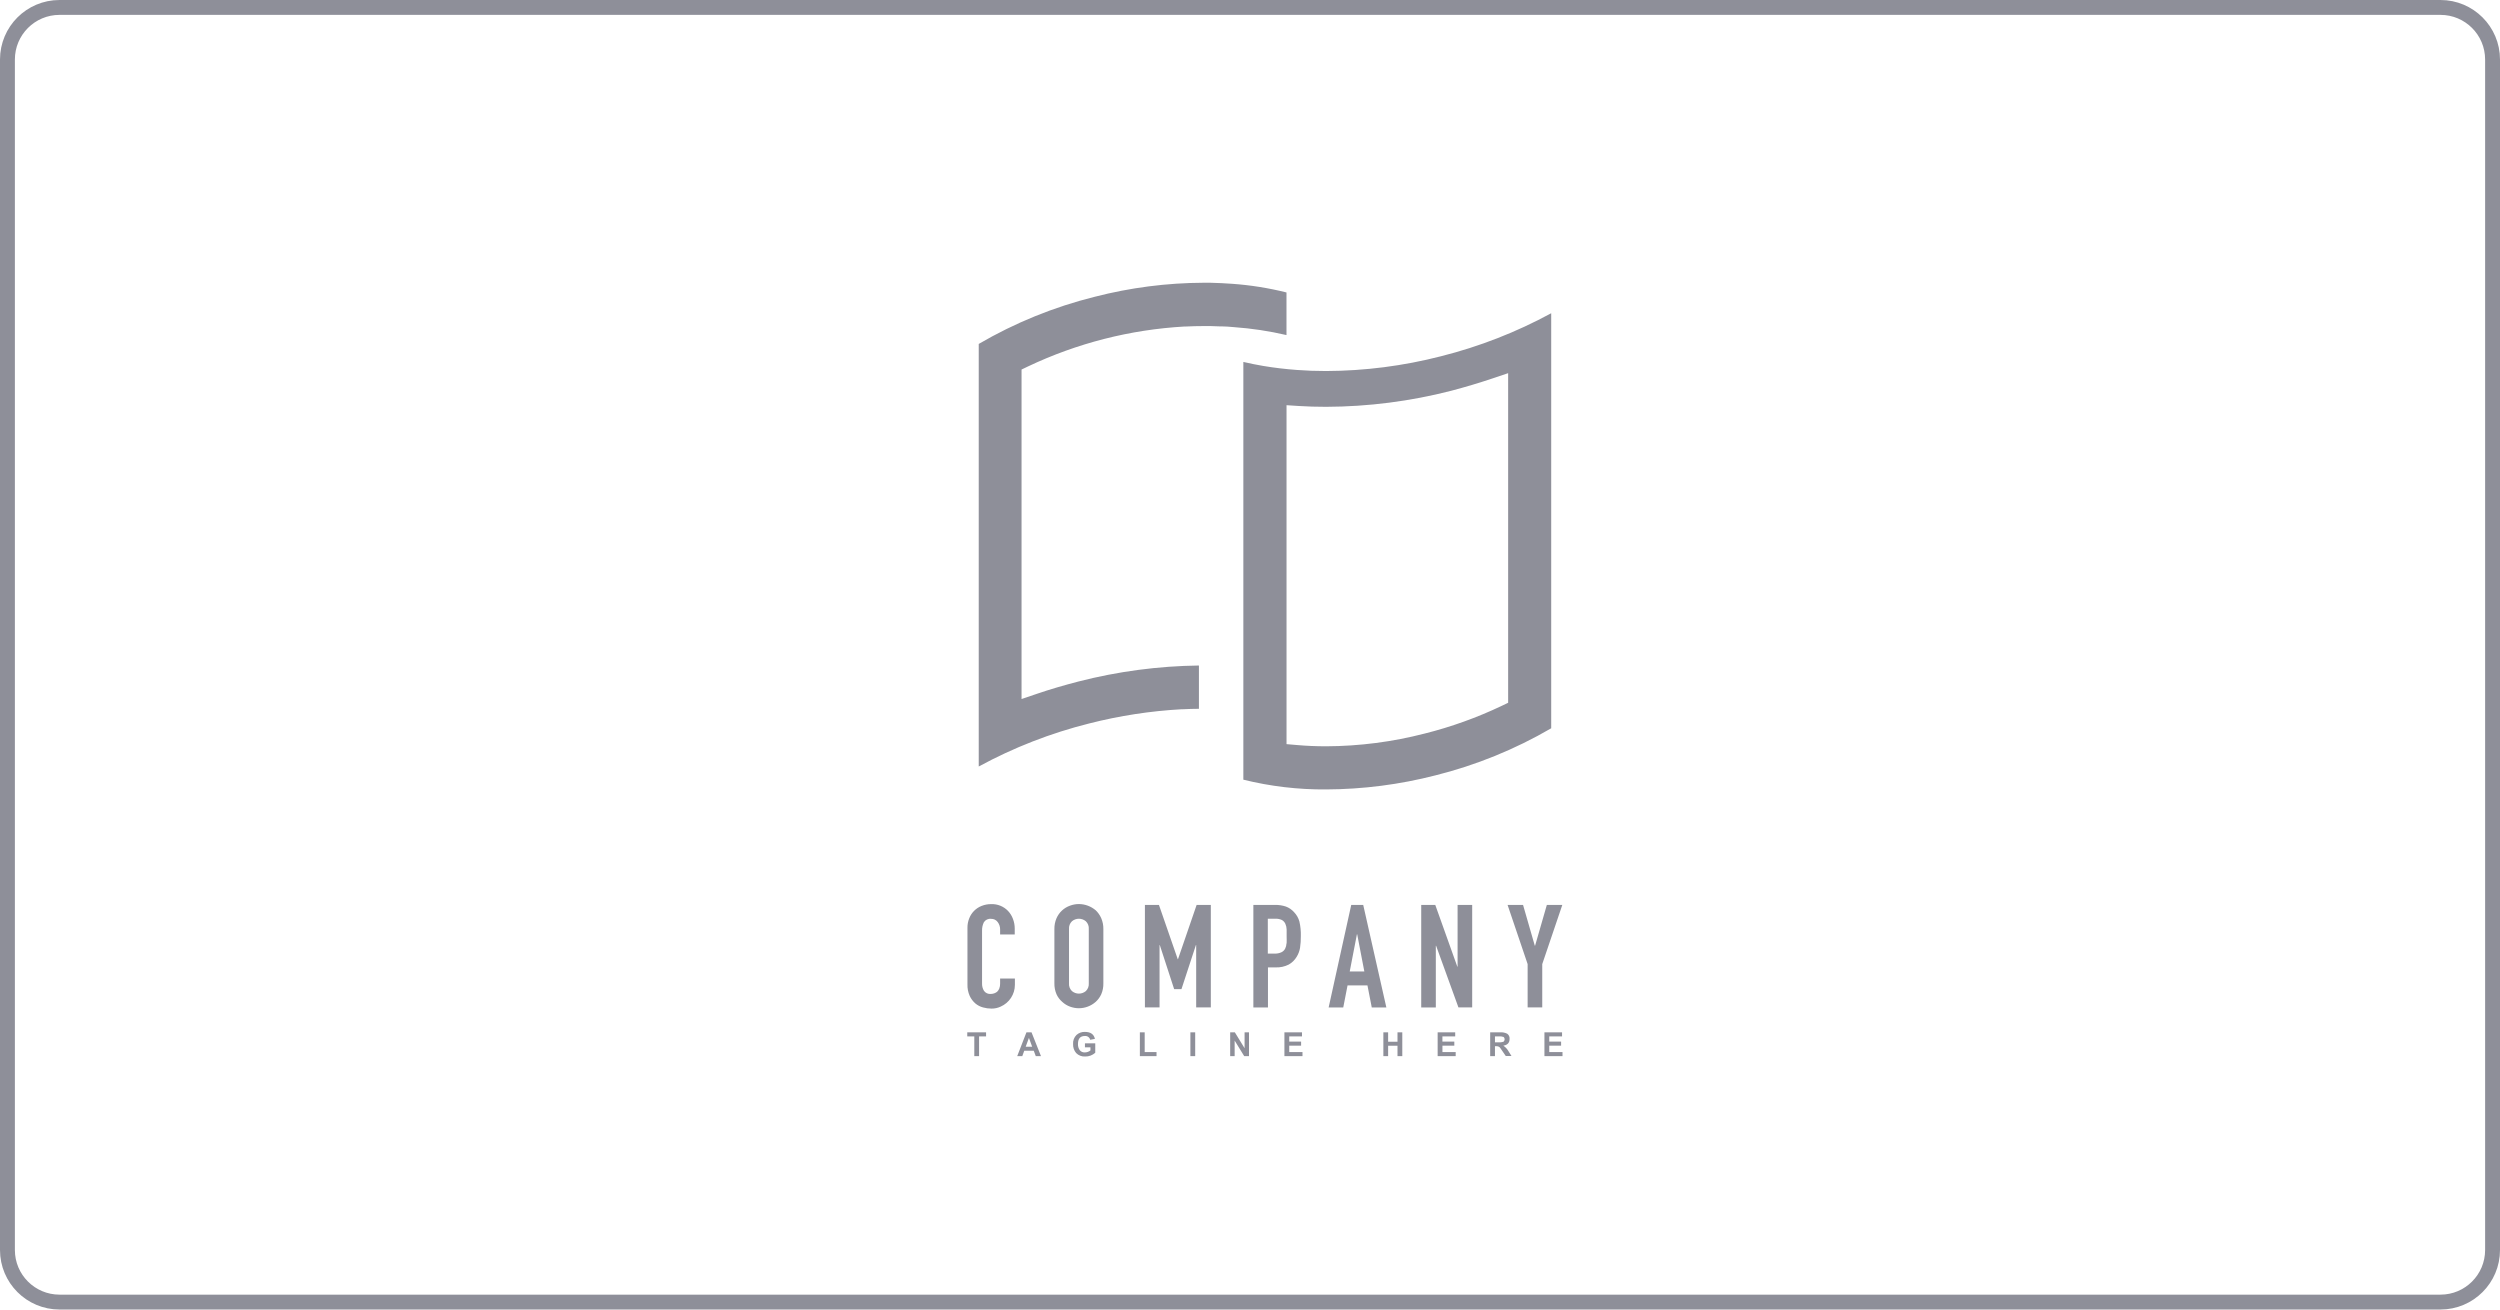
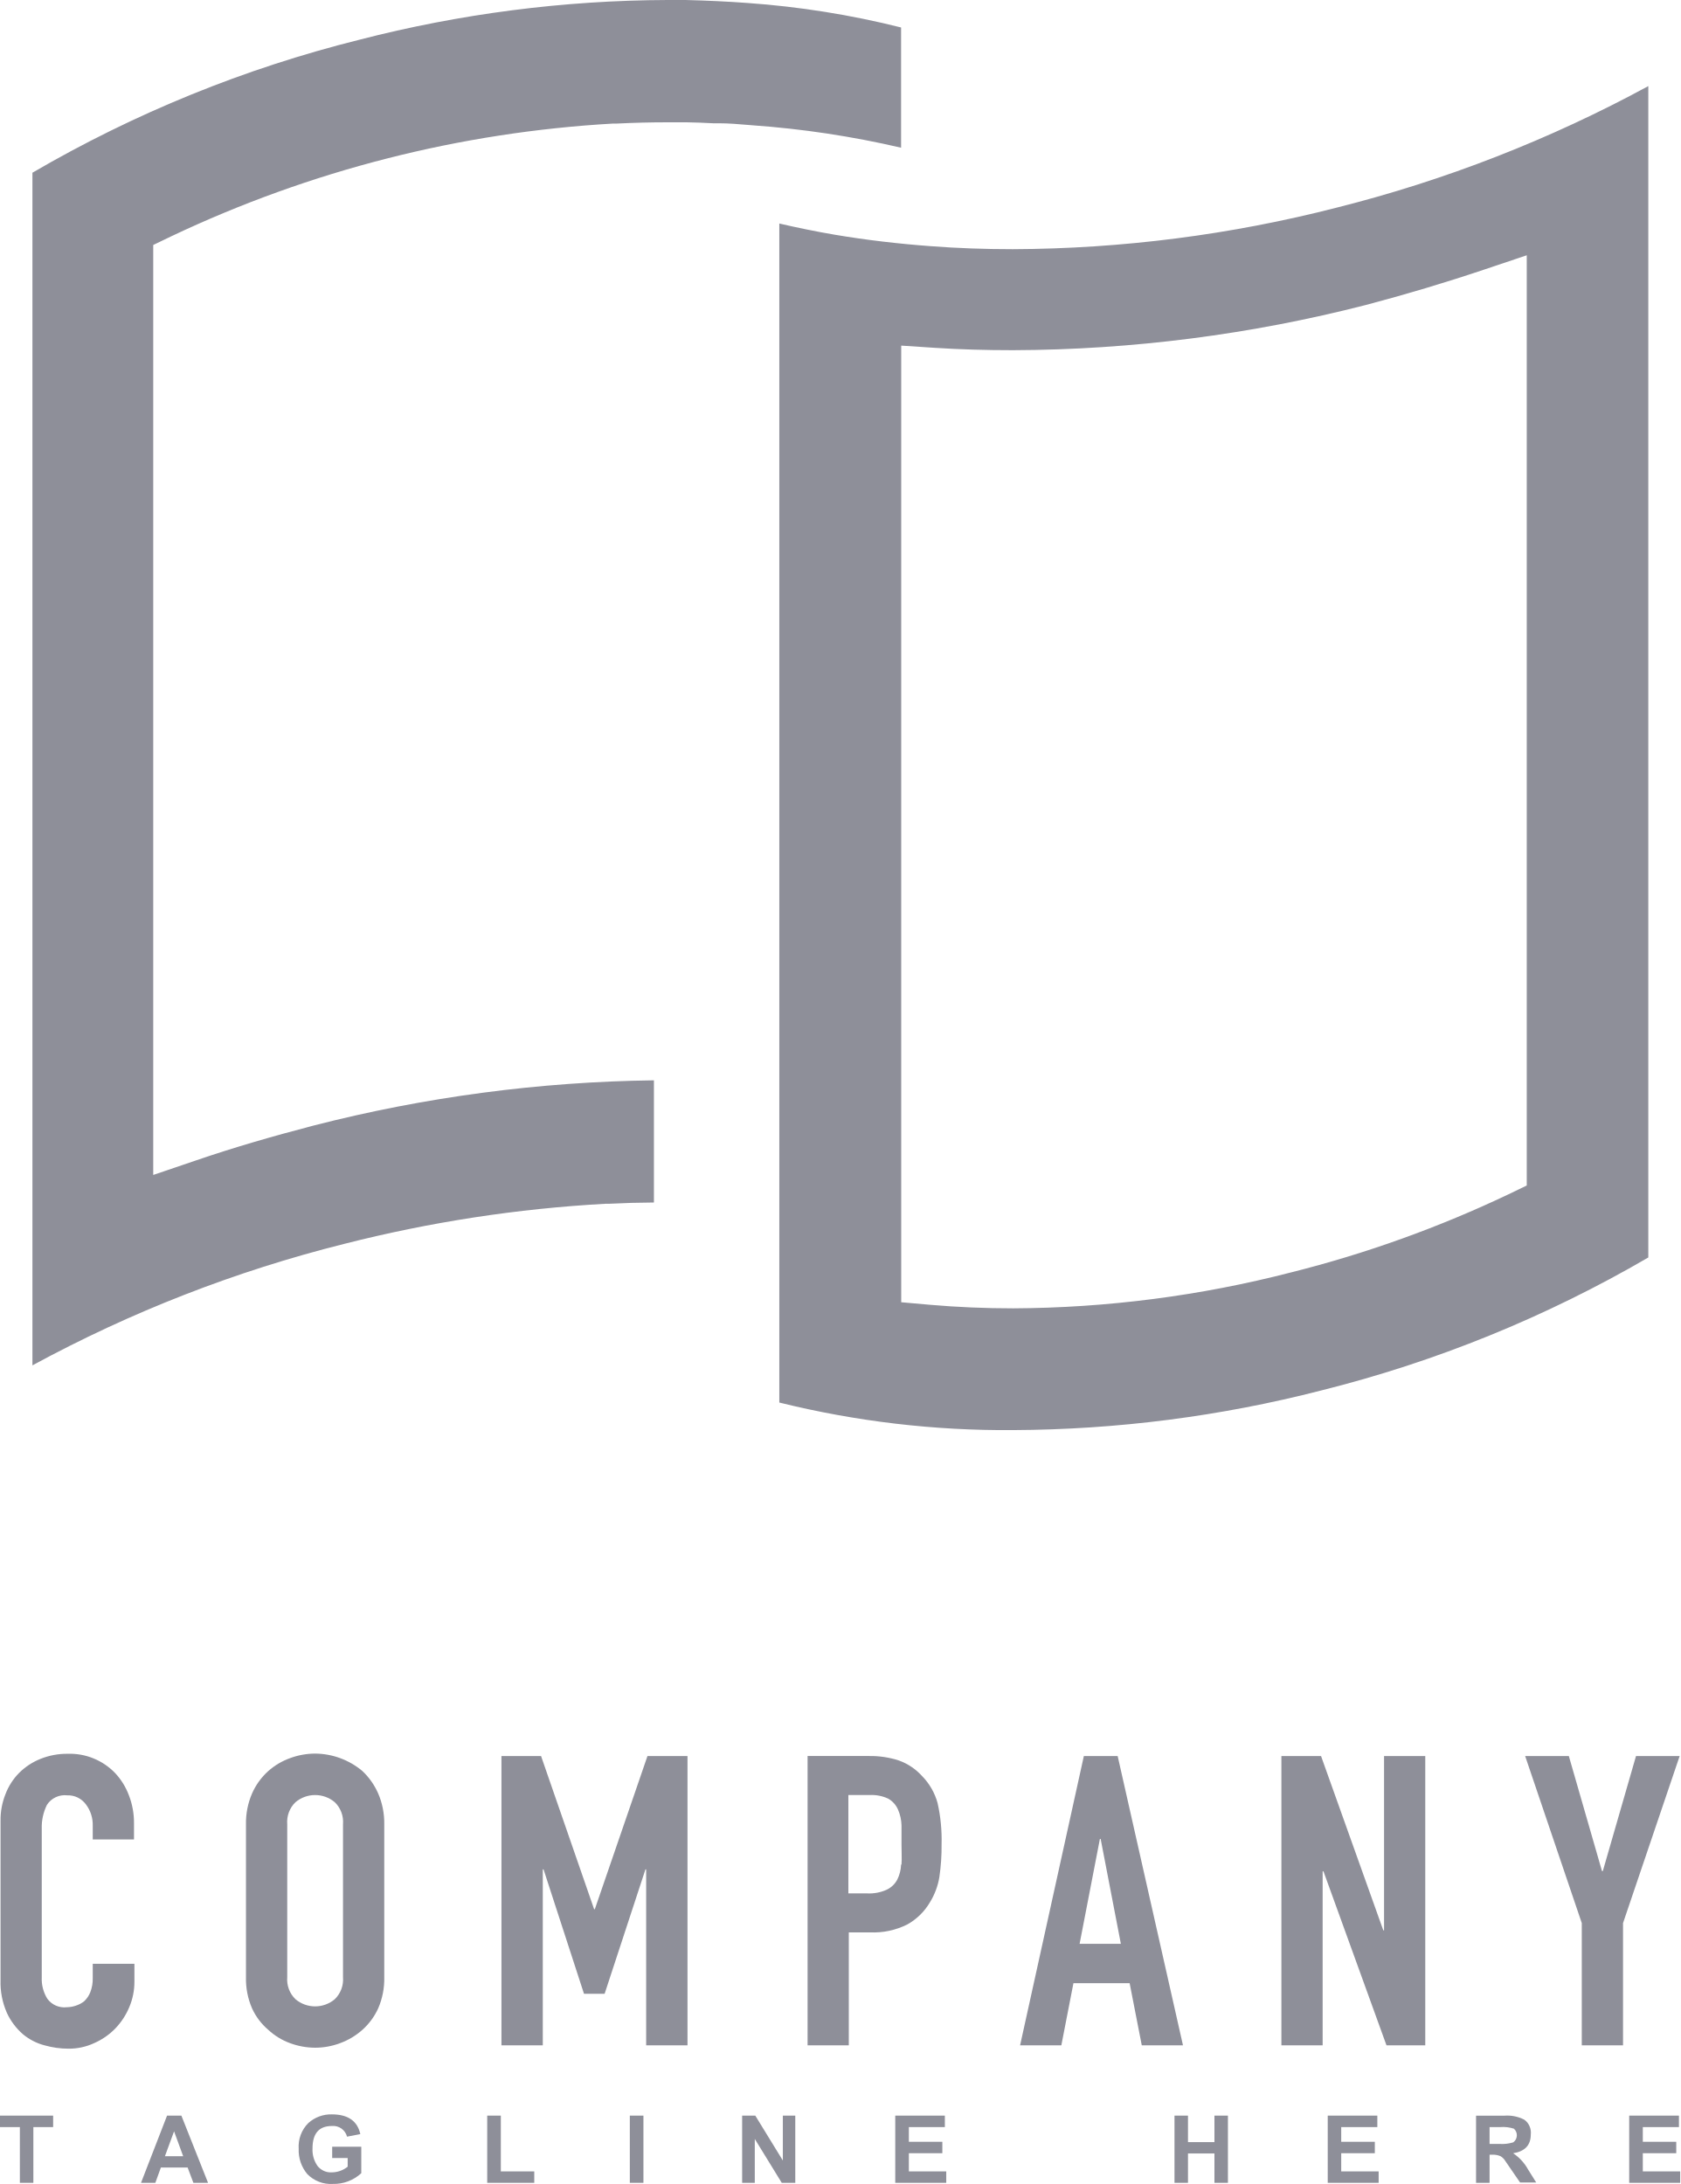
- <svg xmlns="http://www.w3.org/2000/svg" width="168" height="88" fill="none">
-   <rect width="167" height="87" x=".5" y=".5" stroke="#8E8F99" rx="3.5" />
-   <path fill="#8E8F99" fill-rule="evenodd" d="M82.114 21.934h-.137a17.43 17.43 0 0 0-.63-.022h-.455c-.397 0-.802.01-1.204.03a.628.628 0 0 0-.091 0 28.276 28.276 0 0 0-10.516 2.683l-.433.208v22.142l1.012-.344c.888-.305 1.834-.58 2.813-.834a34.329 34.329 0 0 1 8.095-1.075v2.909a23.25 23.25 0 0 0-1.065.03h-.084a32.36 32.36 0 0 0-6.228.956 31.635 31.635 0 0 0-7.42 2.892V23.112a29.728 29.728 0 0 1 7.785-3.166A29.793 29.793 0 0 1 80.892 19h.427c.511.013 1.01.036 1.478.071 1.233.087 2.456.282 3.655.582v2.864a22.638 22.638 0 0 0-3.541-.534l-.073-.006a8.726 8.726 0 0 0-.724-.043Zm5.039 2.927c.635.049 1.292.072 1.958.072a31.468 31.468 0 0 0 7.713-.99 31.767 31.767 0 0 0 7.417-2.893v27.89a29.809 29.809 0 0 1-7.786 3.166 29.943 29.943 0 0 1-7.337.944 22.405 22.405 0 0 1-5.565-.656V24.322c.43.1.873.191 1.323.267.739.125 1.518.216 2.277.272Zm14.194.216-1.012.341a44.2 44.2 0 0 1-2.813.842 34.263 34.263 0 0 1-8.406 1.078c-.66 0-1.267-.018-1.854-.056l-.807-.053v22.777l.693.06c.642.057 1.305.085 1.973.085a26.884 26.884 0 0 0 6.62-.857 27.746 27.746 0 0 0 5.173-1.86l.433-.208V25.078Z" clip-rule="evenodd" />
-   <path fill="#8E8F99" d="M67.737 61.212a1.491 1.491 0 0 0-1.126-.455 1.672 1.672 0 0 0-.65.122 1.464 1.464 0 0 0-.832.842c-.08.2-.119.413-.116.628v3.794c-.01.267.042.533.149.778.09.195.219.368.38.509.151.127.329.22.52.27.185.051.376.078.567.078.211.002.42-.043.612-.132a1.6 1.6 0 0 0 .96-1.465v-.424h-.993v.338a.88.88 0 0 1-.058.338.608.608 0 0 1-.144.214.697.697 0 0 1-.415.145.503.503 0 0 1-.465-.204.898.898 0 0 1-.132-.508v-3.538c-.006-.196.036-.39.122-.567a.507.507 0 0 1 .485-.229.527.527 0 0 1 .443.214.806.806 0 0 1 .164.509v.328h.982v-.387a1.79 1.79 0 0 0-.121-.664 1.56 1.56 0 0 0-.332-.534Zm5.892-.042a1.765 1.765 0 0 0-1.128-.418c-.202 0-.403.037-.592.107A1.56 1.56 0 0 0 71 61.7c-.1.231-.15.482-.145.735v3.638c-.006.256.043.51.145.746.09.195.22.369.384.508.152.14.33.25.524.32.19.07.39.106.592.107a1.714 1.714 0 0 0 1.128-.427c.158-.142.285-.315.374-.508.102-.235.151-.49.144-.746v-3.639a1.77 1.77 0 0 0-.144-.734 1.641 1.641 0 0 0-.374-.532Zm-.463 4.904a.656.656 0 0 1-.197.527.727.727 0 0 1-.934 0 .65.65 0 0 1-.197-.527v-3.639a.653.653 0 0 1 .197-.526.726.726 0 0 1 .934 0 .652.652 0 0 1 .197.526v3.64Zm8.201 1.626v-6.89h-.953l-1.253 3.647h-.017l-1.263-3.646h-.943v6.888h.984v-4.19h.017l.964 2.962h.491l.971-2.962h.018v4.19h.984Zm5.591-6.406c-.151-.17-.343-.3-.556-.377a2.184 2.184 0 0 0-.714-.107h-1.462v6.89h.981v-2.691h.506a1.8 1.8 0 0 0 .886-.188 1.43 1.43 0 0 0 .539-.527c.113-.183.19-.387.225-.6a4.9 4.9 0 0 0 .053-.783c.01-.33-.023-.662-.096-.984a1.466 1.466 0 0 0-.362-.633Zm-.506 2.1a.867.867 0 0 1-.091.359.552.552 0 0 1-.253.241 1.006 1.006 0 0 1-.463.087h-.448v-2.342h.506a.942.942 0 0 1 .443.086.556.556 0 0 1 .23.254 1 1 0 0 1 .086.384v.458c0 .16.01.326 0 .473h-.01Zm5.156-2.584h-.805l-1.518 6.89h.982l.288-1.48h1.338l.289 1.48h.981l-1.555-6.89Zm-.906 4.471.483-2.497h.018l.48 2.497h-.981Zm7.248-.321h-.018l-1.482-4.15h-.944v6.89h.981v-4.143h.02l1.5 4.142h.924v-6.888h-.981v4.15Zm5.998-4.15-.79 2.74h-.02l-.789-2.74h-1.04l1.348 3.978v2.911h.982v-2.911l1.348-3.977h-1.039ZM65 69.644h.473v1.328h.321v-1.328h.47v-.272H65v.272Zm3.977-.272-.62 1.6h.341l.132-.364h.638l.136.364h.35l-.636-1.6h-.341Zm-.05.967.217-.593.217.593h-.435Zm3.981.043h.37v.206a.613.613 0 0 1-.38.135.404.404 0 0 1-.34-.153.67.67 0 0 1-.118-.417c0-.356.154-.534.46-.534a.337.337 0 0 1 .362.255l.316-.061c-.068-.313-.293-.47-.678-.47a.804.804 0 0 0-.559.205.78.78 0 0 0-.23.615.872.872 0 0 0 .205.6.776.776 0 0 0 .607.234.96.96 0 0 0 .678-.254v-.63h-.693v.27Zm4.015-1.01h-.324v1.6h1.12V70.7h-.796v-1.328Zm3.394 0h-.323v1.6h.323v-1.6Zm3.319 1.068-.655-1.068h-.313v1.6h.3v-1.045l.643 1.045h.322v-1.6h-.297v1.069Zm3.001-.173h.797v-.272h-.797v-.35h.857v-.273h-1.181v1.6h1.214V70.7h-.89v-.433Zm7.275-.264h-.63v-.63h-.32v1.599h.32v-.7h.63v.7h.322v-1.6h-.322v.631Zm3.018.264h.8v-.272h-.8v-.35h.86v-.273h-1.18v1.6h1.212V70.7h-.89v-.433Zm4.093.001c.279-.044.42-.191.42-.445a.38.38 0 0 0-.157-.356.903.903 0 0 0-.468-.094h-.678v1.599h.322v-.669h.063a.433.433 0 0 1 .2.036.336.336 0 0 1 .114.117l.349.508h.384l-.195-.312a1.11 1.11 0 0 0-.354-.384Zm-.324-.222h-.237v-.401h.253a.838.838 0 0 1 .326.038.212.212 0 0 1 .046.255.213.213 0 0 1-.061.07.915.915 0 0 1-.327.038Zm3.411.221h.796v-.272h-.796v-.35h.86v-.273h-1.184v1.6H105V70.7h-.89v-.433Z" />
+ <svg xmlns="http://www.w3.org/2000/svg" width="40" height="52" viewBox="0 0 40 52" fill="none">
+   <path fill-rule="evenodd" clip-rule="evenodd" d="M17.114 2.935H16.977C16.767 2.922 16.557 2.917 16.347 2.912H16.347H16.327H15.892C15.495 2.912 15.09 2.922 14.688 2.942C14.657 2.94 14.627 2.94 14.597 2.942C10.952 3.149 7.382 4.06 4.08 5.625L3.648 5.833V27.975L4.66 27.631C5.548 27.326 6.494 27.052 7.473 26.797C10.119 26.118 12.837 25.757 15.568 25.722V28.631C15.206 28.633 14.855 28.643 14.503 28.661H14.419C12.318 28.776 10.232 29.097 8.191 29.617C5.607 30.264 3.114 31.236 0.772 32.509V4.112C3.205 2.693 5.825 1.627 8.556 0.946C10.953 0.327 13.417 0.009 15.892 0H16.319C16.83 0.013 17.329 0.036 17.797 0.071C19.03 0.158 20.253 0.353 21.452 0.654V3.517C20.287 3.246 19.103 3.067 17.91 2.983C17.886 2.981 17.862 2.979 17.838 2.977C17.591 2.956 17.344 2.935 17.114 2.935ZM22.153 5.861C22.788 5.91 23.445 5.933 24.111 5.933C26.712 5.923 29.303 5.591 31.824 4.943C34.407 4.294 36.899 3.322 39.241 2.05V29.94C36.807 31.358 34.185 32.424 31.455 33.106C29.057 33.723 26.593 34.039 24.118 34.05C22.243 34.065 20.374 33.844 18.553 33.394V5.322C18.983 5.421 19.426 5.513 19.876 5.589C20.615 5.714 21.394 5.805 22.153 5.861ZM36.347 6.078L35.335 6.418C34.404 6.731 33.466 7.011 32.522 7.26C29.775 7.966 26.951 8.328 24.116 8.338C23.456 8.338 22.849 8.32 22.262 8.282L21.455 8.229V28.318V31.006L22.148 31.067C22.79 31.123 23.453 31.151 24.121 31.151C26.354 31.141 28.578 30.853 30.741 30.294C32.522 29.847 34.255 29.224 35.914 28.435L36.347 28.226V6.078Z" fill="#8E8F99" />
+   <path d="M2.737 42.212C2.592 42.062 2.416 41.943 2.222 41.865C2.028 41.786 1.82 41.75 1.611 41.757C1.389 41.754 1.168 41.796 0.961 41.879C0.772 41.955 0.6 42.068 0.455 42.212C0.312 42.357 0.201 42.53 0.129 42.721C0.05 42.921 0.01 43.134 0.013 43.349V47.143C0.004 47.41 0.055 47.676 0.162 47.921C0.251 48.116 0.381 48.289 0.541 48.43C0.693 48.557 0.871 48.65 1.062 48.699C1.247 48.751 1.438 48.778 1.629 48.778C1.84 48.78 2.05 48.735 2.241 48.646C2.431 48.563 2.603 48.444 2.747 48.295C2.888 48.148 3.001 47.975 3.079 47.786C3.16 47.595 3.201 47.389 3.2 47.181V46.757H2.208V47.095C2.211 47.21 2.192 47.325 2.15 47.433C2.118 47.514 2.069 47.587 2.006 47.647C1.945 47.696 1.874 47.733 1.799 47.756C1.732 47.778 1.662 47.79 1.591 47.791C1.503 47.802 1.413 47.788 1.331 47.753C1.249 47.717 1.179 47.66 1.126 47.588C1.032 47.436 0.986 47.258 0.994 47.08V43.542C0.988 43.346 1.03 43.151 1.116 42.975C1.167 42.895 1.24 42.831 1.326 42.791C1.412 42.75 1.507 42.735 1.601 42.746C1.687 42.743 1.772 42.761 1.849 42.798C1.926 42.836 1.993 42.891 2.044 42.96C2.155 43.106 2.213 43.285 2.208 43.469V43.797H3.19V43.41C3.192 43.183 3.151 42.958 3.069 42.746C2.995 42.548 2.883 42.366 2.737 42.212V42.212Z" fill="#8E8F99" />
+   <path d="M8.629 42.169C8.313 41.902 7.914 41.755 7.501 41.752C7.299 41.753 7.098 41.789 6.909 41.859C6.716 41.928 6.538 42.033 6.385 42.169C6.221 42.317 6.09 42.498 6.001 42.701C5.901 42.932 5.851 43.183 5.856 43.435V47.074C5.849 47.33 5.899 47.585 6.001 47.819C6.09 48.015 6.222 48.189 6.385 48.328C6.537 48.469 6.715 48.578 6.909 48.648C7.098 48.718 7.299 48.754 7.501 48.755C7.703 48.755 7.903 48.719 8.093 48.648C8.29 48.577 8.472 48.468 8.629 48.328C8.787 48.186 8.915 48.013 9.003 47.819C9.105 47.585 9.154 47.33 9.148 47.074V43.435C9.152 43.183 9.103 42.932 9.003 42.701C8.915 42.5 8.788 42.319 8.629 42.169V42.169ZM8.166 47.074C8.174 47.171 8.161 47.269 8.127 47.36C8.093 47.451 8.039 47.533 7.969 47.601C7.838 47.711 7.673 47.771 7.502 47.771C7.331 47.771 7.166 47.711 7.035 47.601C6.965 47.533 6.911 47.451 6.877 47.36C6.843 47.269 6.83 47.171 6.838 47.074V43.435C6.83 43.339 6.843 43.241 6.877 43.15C6.911 43.059 6.965 42.976 7.035 42.909C7.166 42.799 7.331 42.739 7.502 42.739C7.673 42.739 7.838 42.799 7.969 42.909C8.039 42.976 8.093 43.059 8.127 43.15C8.161 43.241 8.174 43.339 8.166 43.435V47.074Z" fill="#8E8F99" />
+   <path d="M16.367 48.699V41.811H15.414L14.161 45.457H14.144L12.881 41.811H11.938V48.699H12.922V44.509H12.94L13.903 47.471H14.394L15.366 44.509H15.383V48.699H16.367Z" fill="#8E8F99" />
+   <path d="M21.958 42.294C21.806 42.124 21.615 41.994 21.401 41.917C21.171 41.842 20.93 41.806 20.688 41.81H19.226V48.699H20.207V46.009H20.713C21.02 46.023 21.324 45.958 21.599 45.821C21.822 45.697 22.008 45.515 22.138 45.294C22.251 45.111 22.328 44.907 22.363 44.694C22.401 44.435 22.419 44.173 22.416 43.911C22.425 43.58 22.393 43.249 22.32 42.927C22.254 42.688 22.13 42.471 21.958 42.294V42.294ZM21.452 44.394C21.448 44.519 21.417 44.641 21.361 44.753C21.305 44.859 21.216 44.943 21.108 44.994C20.963 45.059 20.804 45.089 20.645 45.081H20.197V42.739H20.703C20.856 42.731 21.008 42.761 21.146 42.825C21.247 42.883 21.328 42.972 21.376 43.079C21.43 43.2 21.459 43.331 21.462 43.463C21.462 43.608 21.462 43.761 21.462 43.921C21.462 44.081 21.472 44.247 21.462 44.394H21.452Z" fill="#8E8F99" />
+   <path d="M26.608 41.811H25.803L24.285 48.699H25.267L25.555 47.219H26.893L27.182 48.699H28.163L26.608 41.811ZM25.702 46.281L26.185 43.784H26.203L26.684 46.281H25.702Z" fill="#8E8F99" />
+   <path d="M32.95 45.961H32.932L31.45 41.811H30.506V48.699H31.488V44.557H31.508L33.008 48.699H33.931V41.811H32.95V45.961Z" fill="#8E8F99" />
+   <path d="M38.948 41.811L38.158 44.549H38.138L37.349 41.811H36.309L37.657 45.788V48.699H38.639V45.788L39.987 41.811H38.948Z" fill="#8E8F99" />
+   <path d="M0 50.645H0.473V51.972H0.794V50.645H1.265V50.372H0V50.645Z" fill="#8E8F99" />
+   <path d="M3.977 50.372L3.357 51.972H3.698L3.83 51.608H4.467L4.604 51.972H4.953L4.318 50.372H3.977ZM3.926 51.339L4.144 50.746L4.361 51.339H3.926Z" fill="#8E8F99" />
+   <path d="M7.908 51.382H8.277V51.588C8.169 51.675 8.036 51.722 7.898 51.723C7.833 51.727 7.769 51.715 7.71 51.688C7.651 51.661 7.599 51.621 7.559 51.57C7.474 51.449 7.432 51.302 7.44 51.153C7.44 50.797 7.594 50.619 7.9 50.619C7.981 50.611 8.062 50.633 8.128 50.679C8.194 50.726 8.242 50.795 8.262 50.873L8.578 50.812C8.51 50.5 8.285 50.342 7.9 50.342C7.695 50.337 7.495 50.41 7.341 50.548C7.261 50.628 7.198 50.724 7.159 50.83C7.119 50.937 7.103 51.05 7.111 51.163C7.102 51.382 7.175 51.597 7.316 51.764C7.394 51.844 7.489 51.907 7.594 51.947C7.699 51.988 7.811 52.005 7.923 51.998C8.173 52.005 8.417 51.913 8.601 51.743V51.113H7.908V51.382Z" fill="#8E8F99" />
+   <path d="M11.923 50.372H11.599V51.972H12.719V51.7H11.923V50.372Z" fill="#8E8F99" />
+   <path d="M15.318 50.372H14.994V51.972H15.318V50.372Z" fill="#8E8F99" />
+   <path d="M18.637 51.441L17.981 50.372H17.668V51.972H17.969V50.927L18.611 51.972H18.933V50.372H18.637V51.441Z" fill="#8E8F99" />
+   <path d="M21.637 51.267H22.434V50.995H21.637V50.645H22.494V50.372H21.313V51.972H22.527V51.7H21.637V51.267Z" fill="#8E8F99" />
+   <path d="M28.912 51.003H28.282V50.372H27.961V51.972H28.282V51.273H28.912V51.972H29.233V50.372H28.912V51.003Z" fill="#8E8F99" />
+   <path d="M31.93 51.267H32.73V50.995H31.93V50.645H32.79V50.372H31.609V51.972H32.821V51.7H31.93V51.267Z" fill="#8E8F99" />
+   <path d="M36.023 51.268C36.301 51.224 36.443 51.077 36.443 50.823C36.451 50.755 36.441 50.686 36.413 50.623C36.386 50.56 36.342 50.506 36.286 50.467C36.142 50.394 35.98 50.361 35.818 50.373H35.14V51.972H35.462V51.303H35.525C35.593 51.299 35.662 51.311 35.725 51.339C35.772 51.368 35.811 51.408 35.839 51.456L36.188 51.964H36.572L36.377 51.652C36.291 51.497 36.17 51.366 36.023 51.268V51.268ZM35.699 51.046H35.462V50.645H35.715C35.825 50.636 35.936 50.649 36.041 50.683C36.064 50.703 36.083 50.729 36.095 50.758C36.107 50.787 36.113 50.818 36.111 50.849C36.11 50.88 36.101 50.911 36.087 50.938C36.072 50.966 36.051 50.99 36.026 51.008C35.92 51.041 35.81 51.053 35.699 51.046V51.046Z" fill="#8E8F99" />
+   <path d="M39.11 51.267H39.906V50.995H39.11V50.645H39.97V50.372H38.786V51.972H40V51.7H39.11V51.267Z" fill="#8E8F99" />
</svg>
